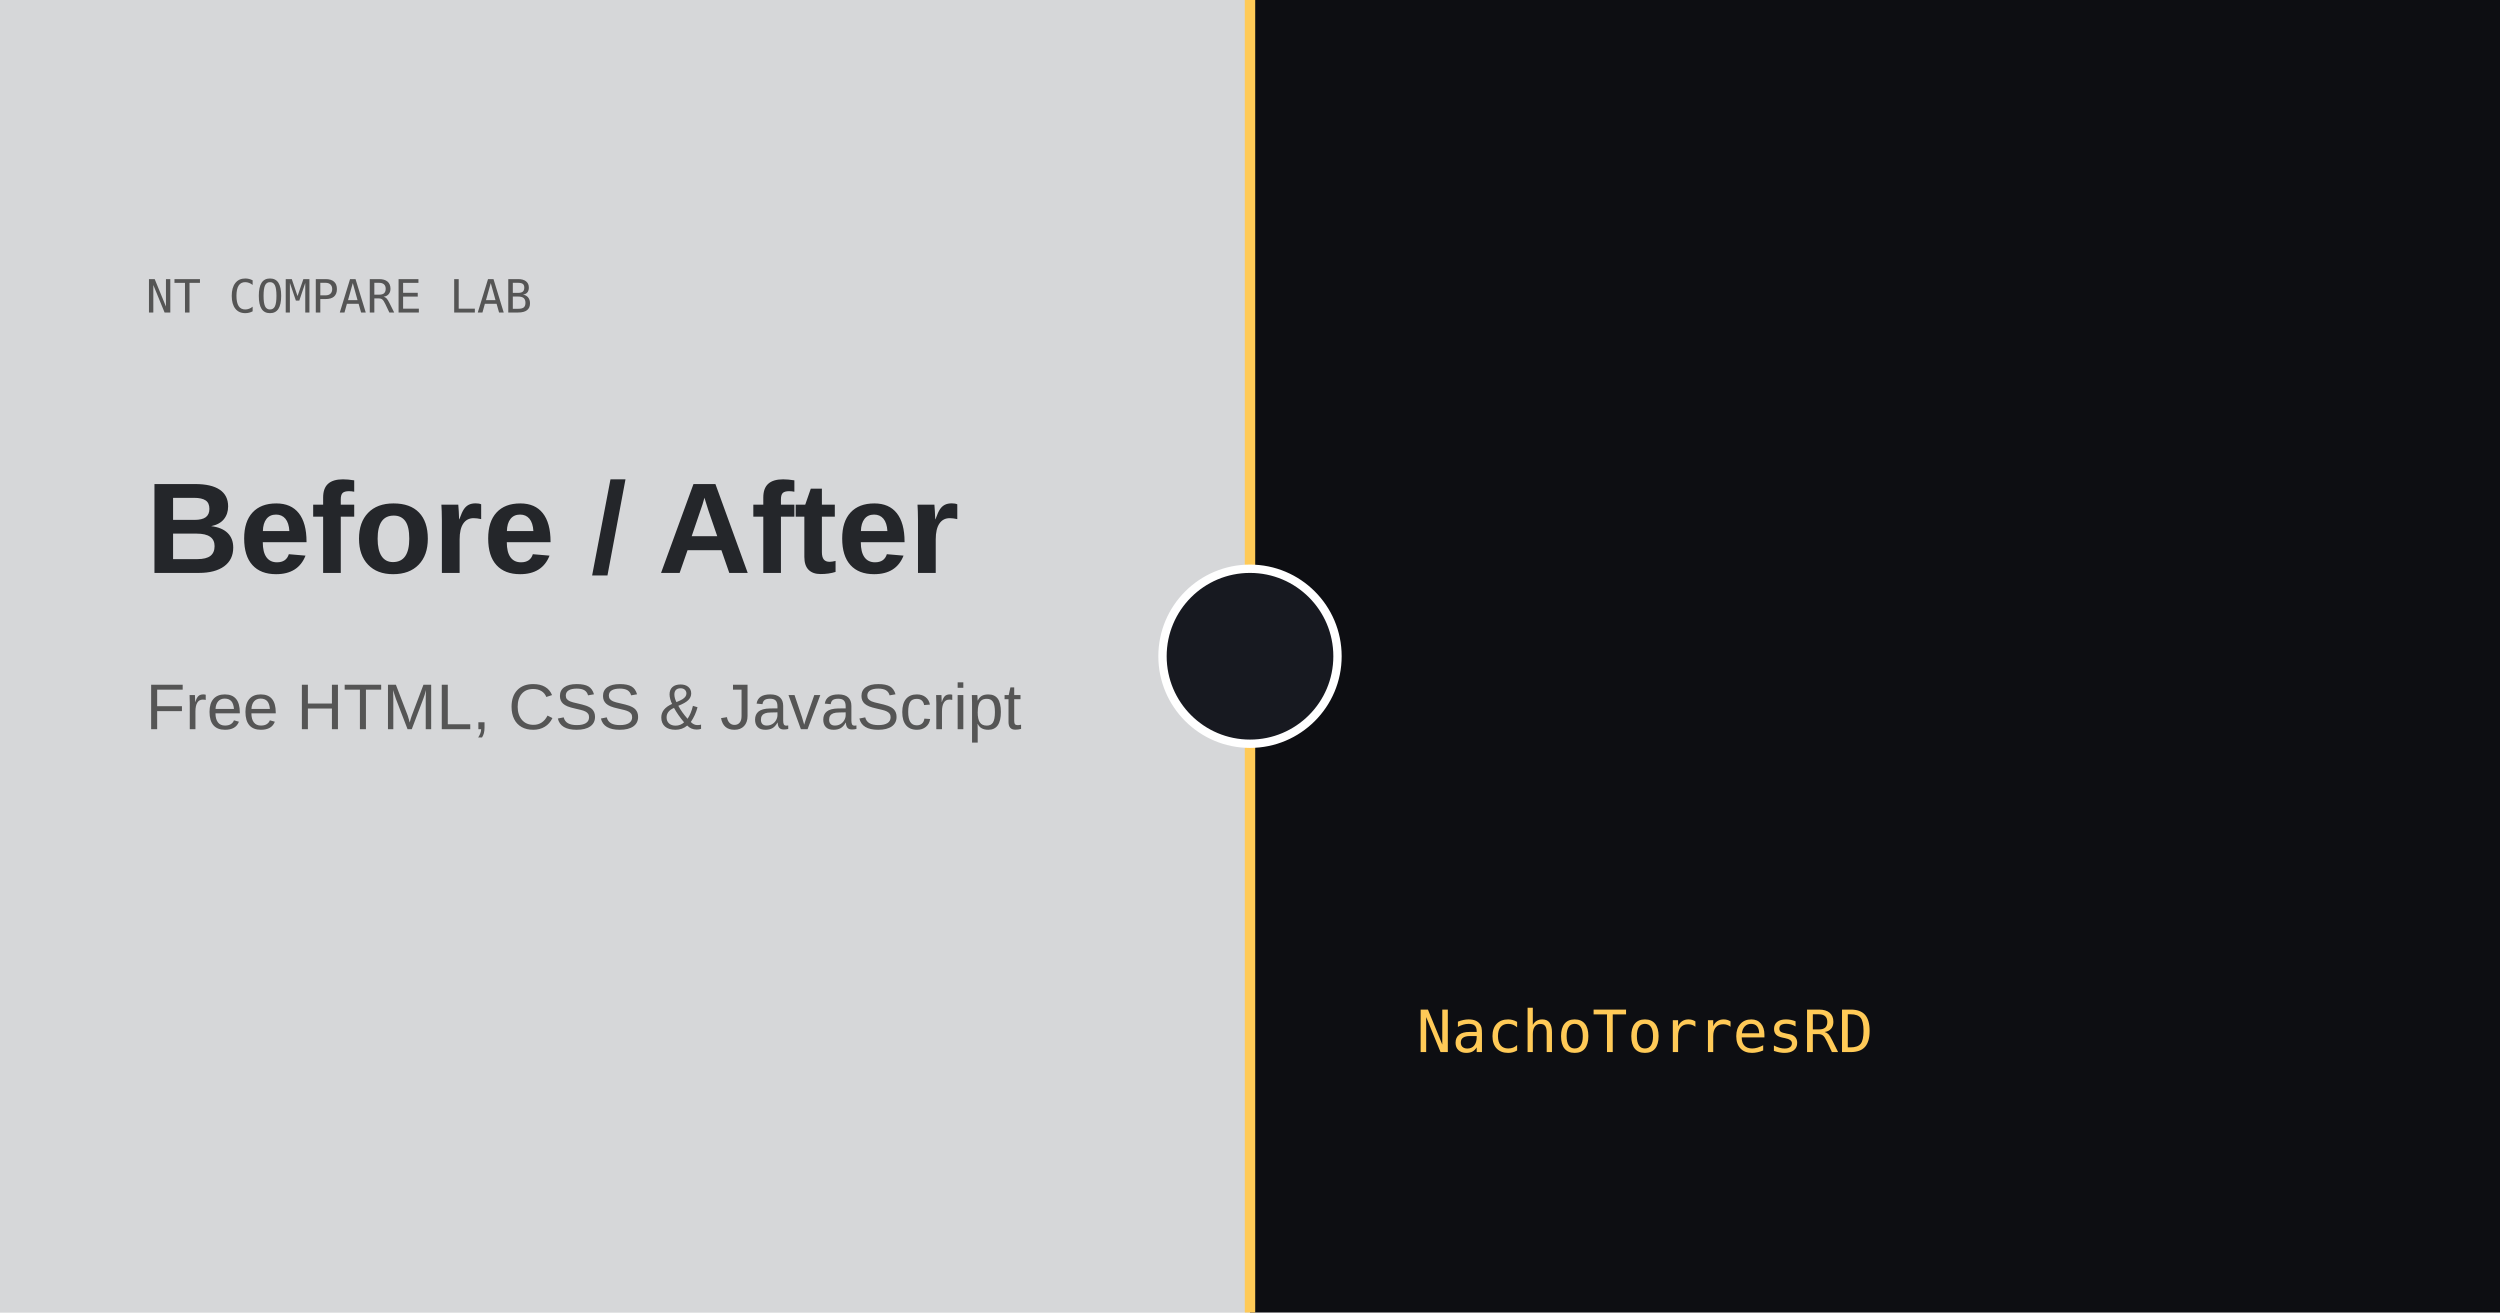
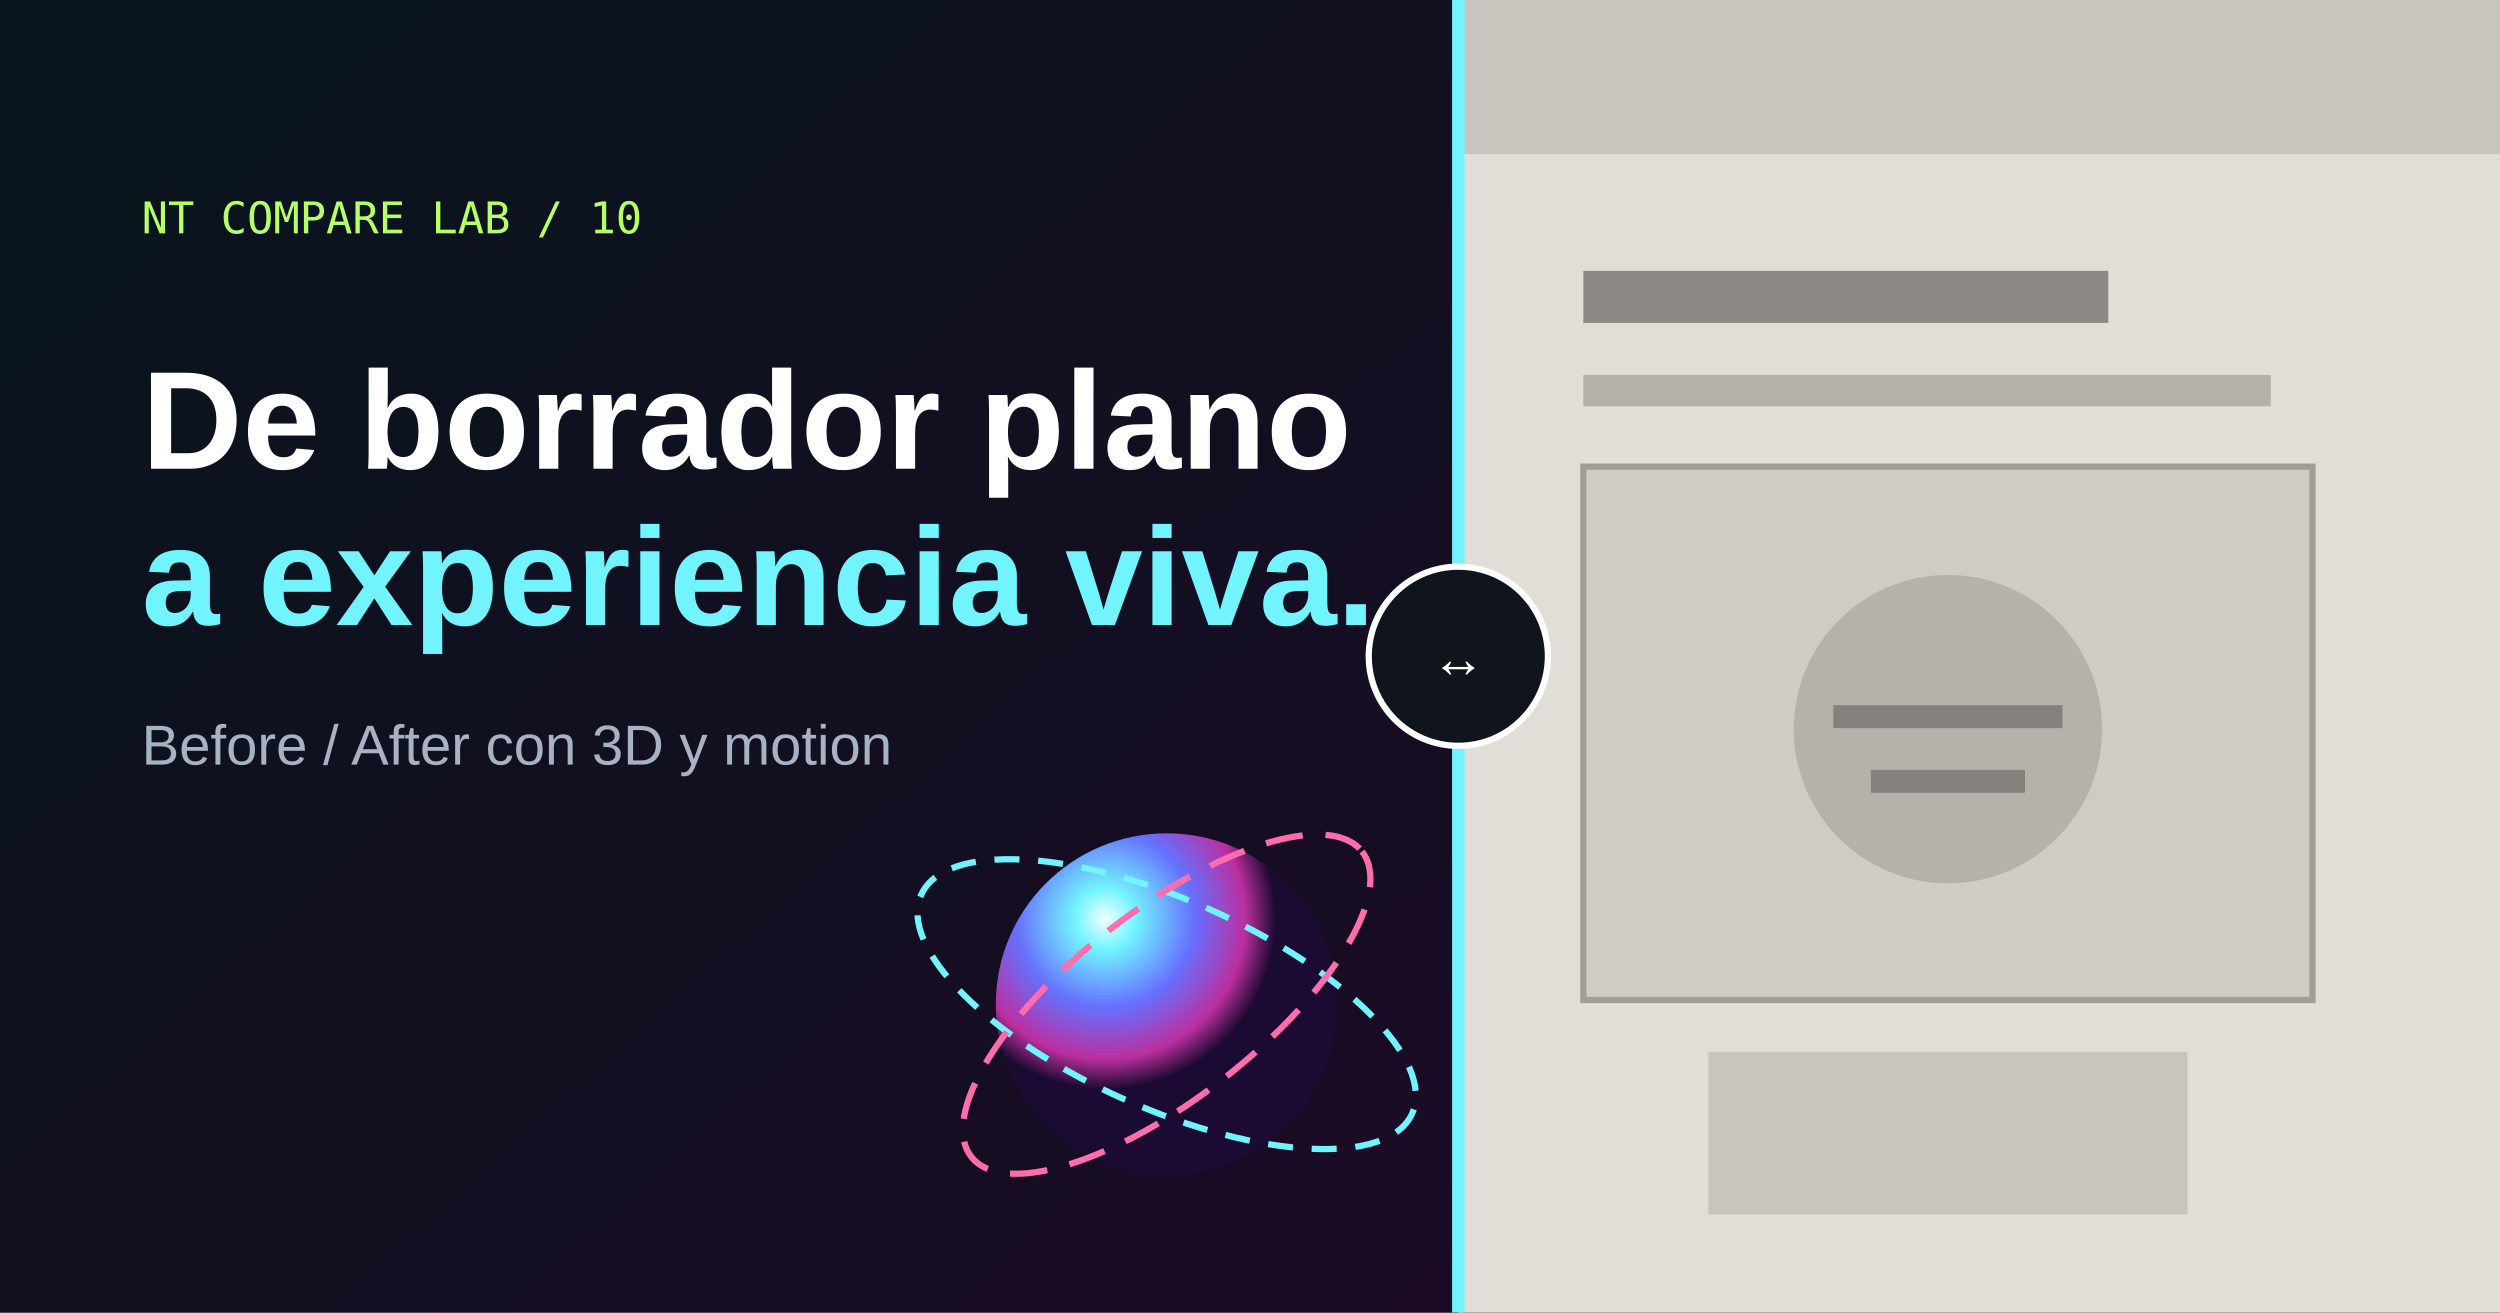
- <svg xmlns="http://www.w3.org/2000/svg" width="1200" height="630">
-   <rect width="600" height="630" fill="#d6d7d9" />
-   <rect x="600" width="600" height="630" fill="#0d0e12" />
-   <path d="M600 0v630" stroke="#ffca57" stroke-width="5" />
-   <circle cx="600" cy="315" r="42" fill="#171920" stroke="#fff" stroke-width="4" />
-   <text x="70" y="150" fill="#555" font-family="monospace" font-size="22">NT COMPARE LAB</text>
-   <text x="70" y="275" fill="#24262a" font-family="Arial" font-size="62" font-weight="800">Before / After</text>
-   <text x="70" y="350" fill="#555" font-family="Arial" font-size="31">Free HTML, CSS &amp; JavaScript</text>
-   <text x="680" y="505" fill="#ffca57" font-family="monospace" font-size="28">NachoTorresRD</text>
+ <svg xmlns="http://www.w3.org/2000/svg" width="1200" height="630" viewBox="0 0 1200 630">
+   <defs>
+     <linearGradient id="night" x2="1" y2="1">
+       <stop stop-color="#07151c" />
+       <stop offset="1" stop-color="#1b0b25" />
+     </linearGradient>
+     <radialGradient id="orb" cx="32%" cy="25%">
+       <stop stop-color="#efffff" />
+       <stop offset=".18" stop-color="#72f4ff" />
+       <stop offset=".52" stop-color="#6670ff" />
+       <stop offset=".82" stop-color="#bb2f9f" />
+       <stop offset="1" stop-color="#1b0a31" />
+     </radialGradient>
+   </defs>
+   <rect width="1200" height="630" fill="#070a0f" />
+   <path d="M0 0h700v630H0z" fill="url(#night)" />
+   <text x="68" y="112" fill="#b8ff66" font-family="monospace" font-size="21">NT COMPARE LAB / 10</text>
+   <text x="68" y="225" fill="#fff" font-family="Arial" font-size="67" font-weight="800">De borrador plano</text>
+   <text x="68" y="300" fill="#72f4ff" font-family="Arial" font-size="67" font-weight="800">a experiencia viva.</text>
+   <text x="68" y="367" fill="#a7b3c2" font-family="Arial" font-size="27">Before / After con 3D y motion</text>
+   <circle cx="560" cy="482" r="82" fill="url(#orb)" />
+   <ellipse cx="560" cy="482" rx="129" ry="50" fill="none" stroke="#72f4ff" stroke-width="3" stroke-dasharray="12 9" transform="rotate(24 560 482)" />
+   <ellipse cx="560" cy="482" rx="119" ry="45" fill="none" stroke="#ff6dac" stroke-width="3" stroke-dasharray="18 11" transform="rotate(-38 560 482)" />
+   <path d="M700 0h500v630H700z" fill="#e1ded8" />
+   <rect x="700" width="500" height="74" fill="#c8c5bf" />
+   <rect x="760" y="130" width="252" height="25" fill="#8d8a85" />
+   <rect x="760" y="180" width="330" height="15" fill="#b5b2ac" />
+   <rect x="760" y="224" width="350" height="256" fill="#cfccc6" stroke="#a19e98" stroke-width="3" />
+   <circle cx="935" cy="350" r="74" fill="#b5b2ac" />
+   <path d="M880 344h110M898 375h74" stroke="#85827d" stroke-width="11" />
+   <rect x="820" y="505" width="230" height="78" fill="#c8c5bf" />
+   <path d="M700 0v630" stroke="#72f4ff" stroke-width="6" />
+   <circle cx="700" cy="315" r="43" fill="#10141d" stroke="#fff" stroke-width="3" />
+   <text x="700" y="325" text-anchor="middle" fill="#fff" font-family="Arial" font-size="26">↔</text>
</svg>
